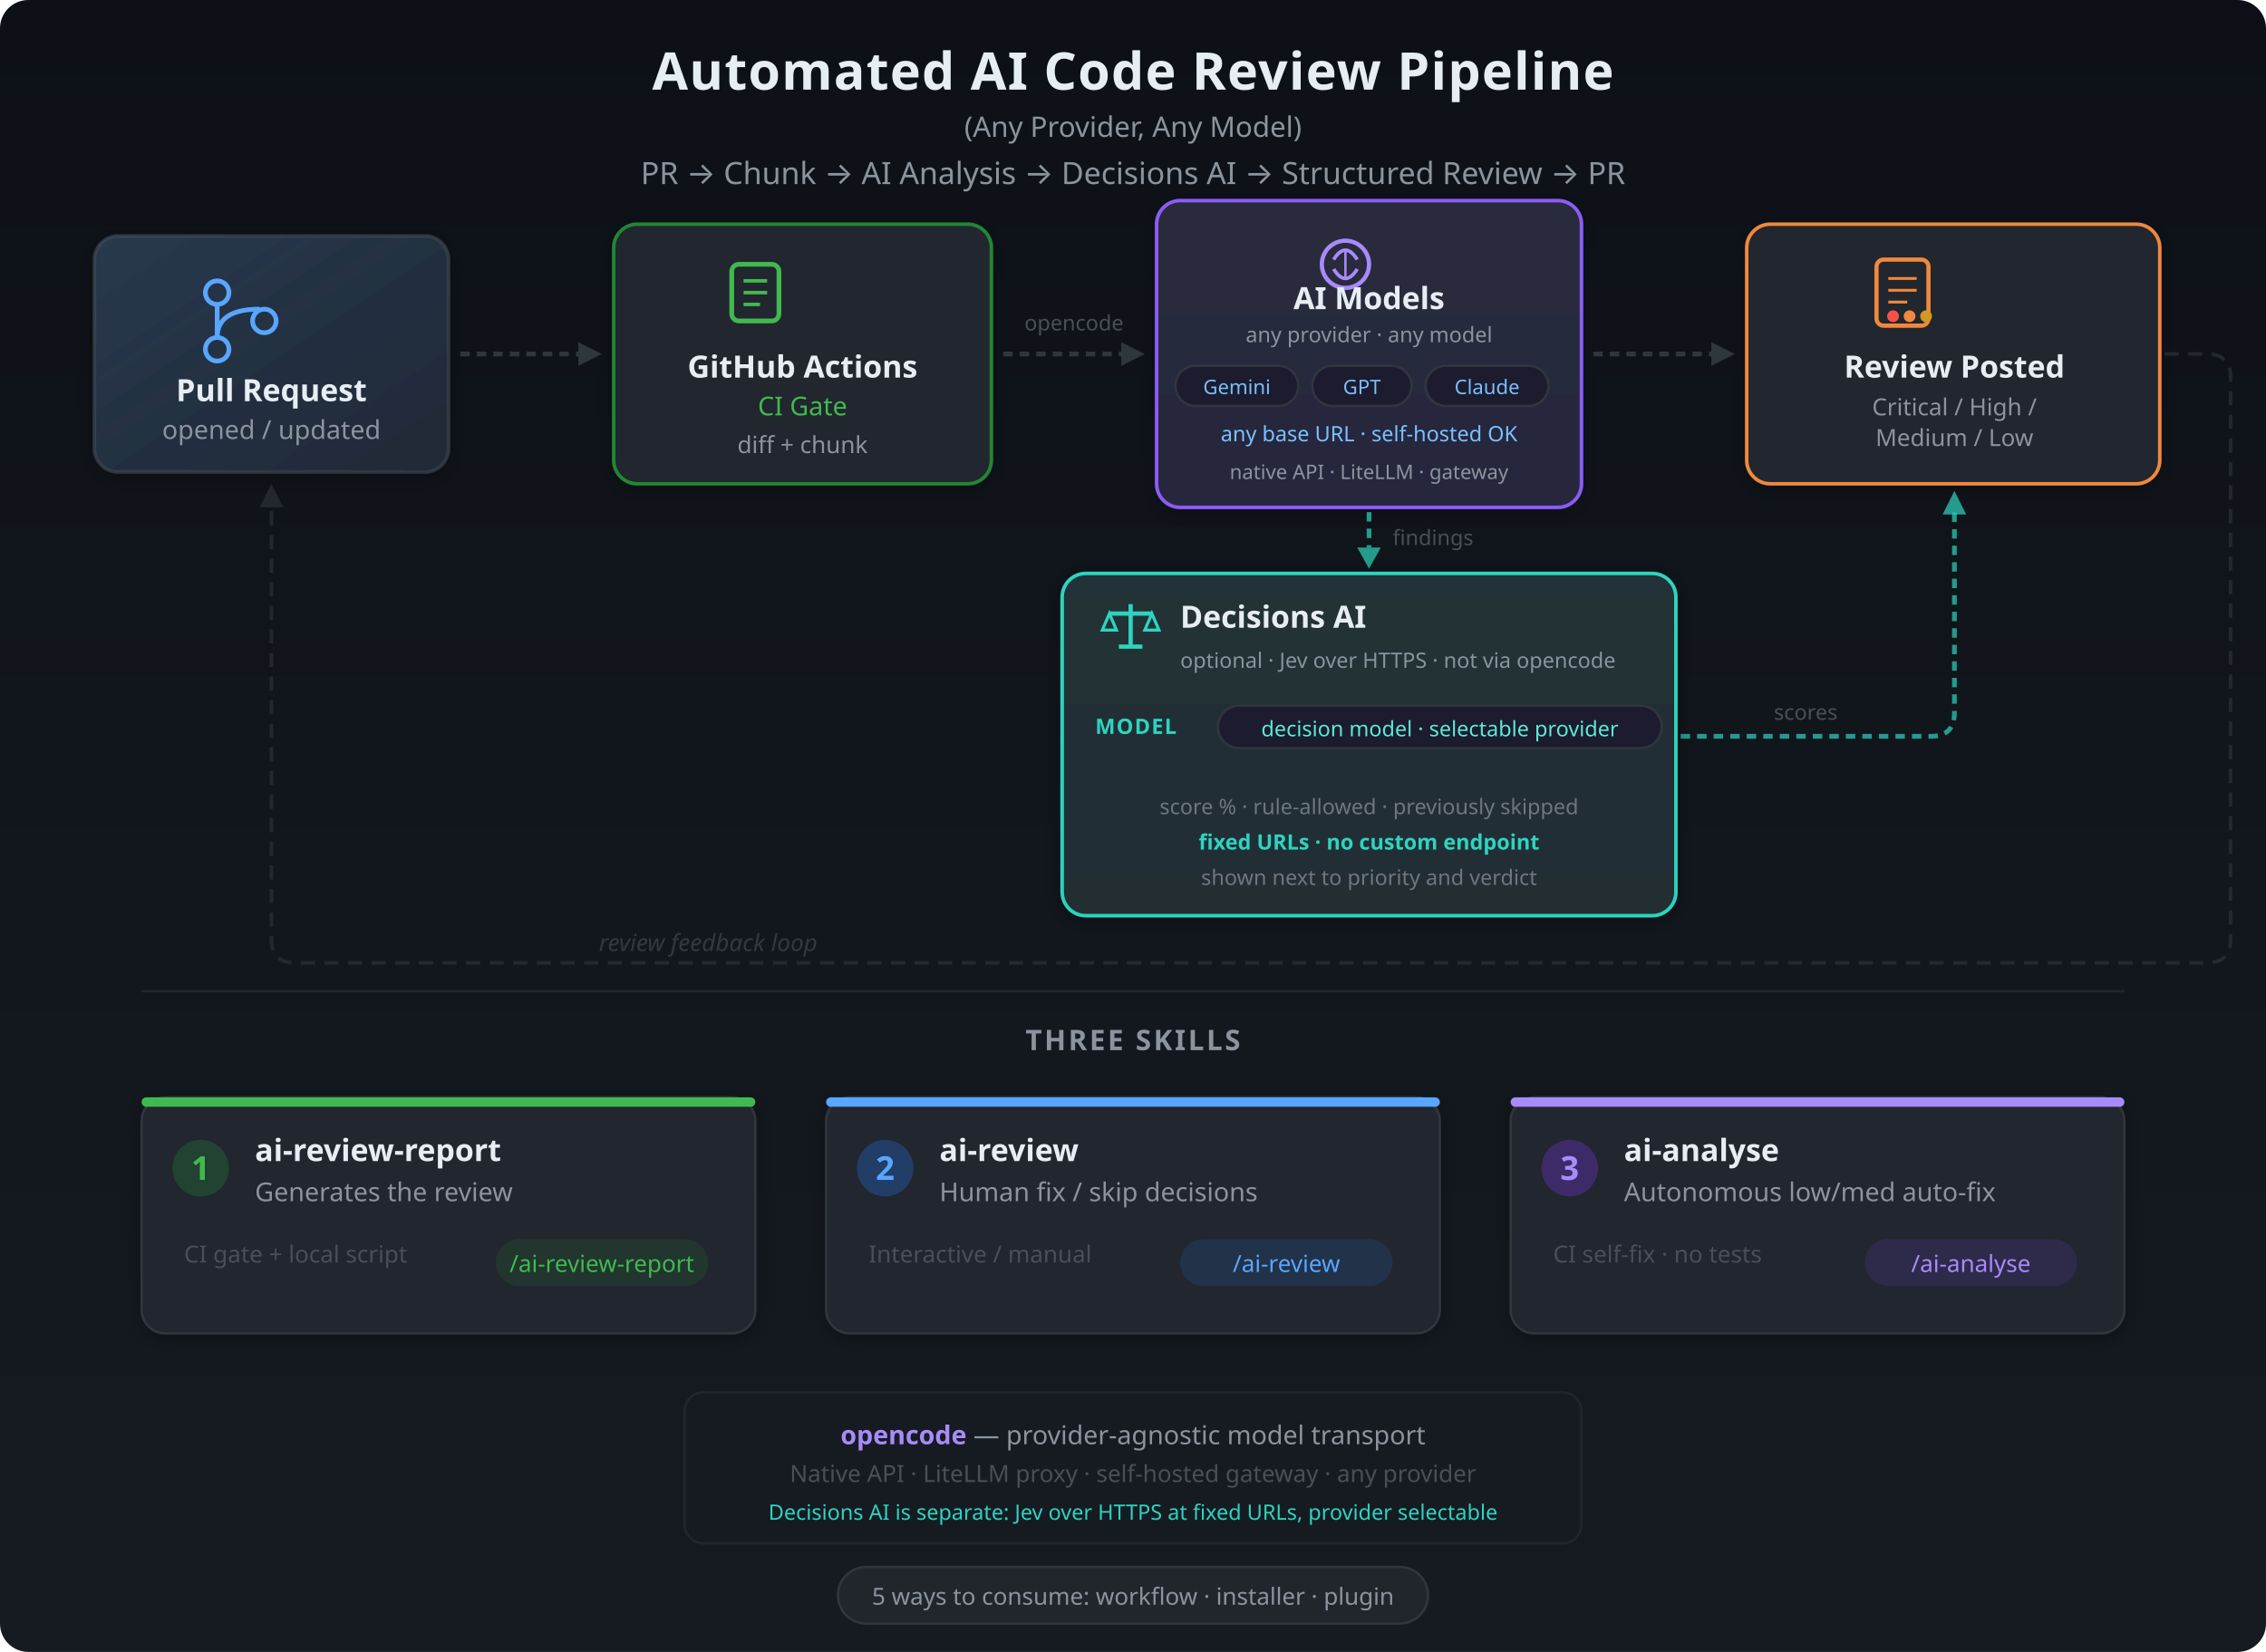
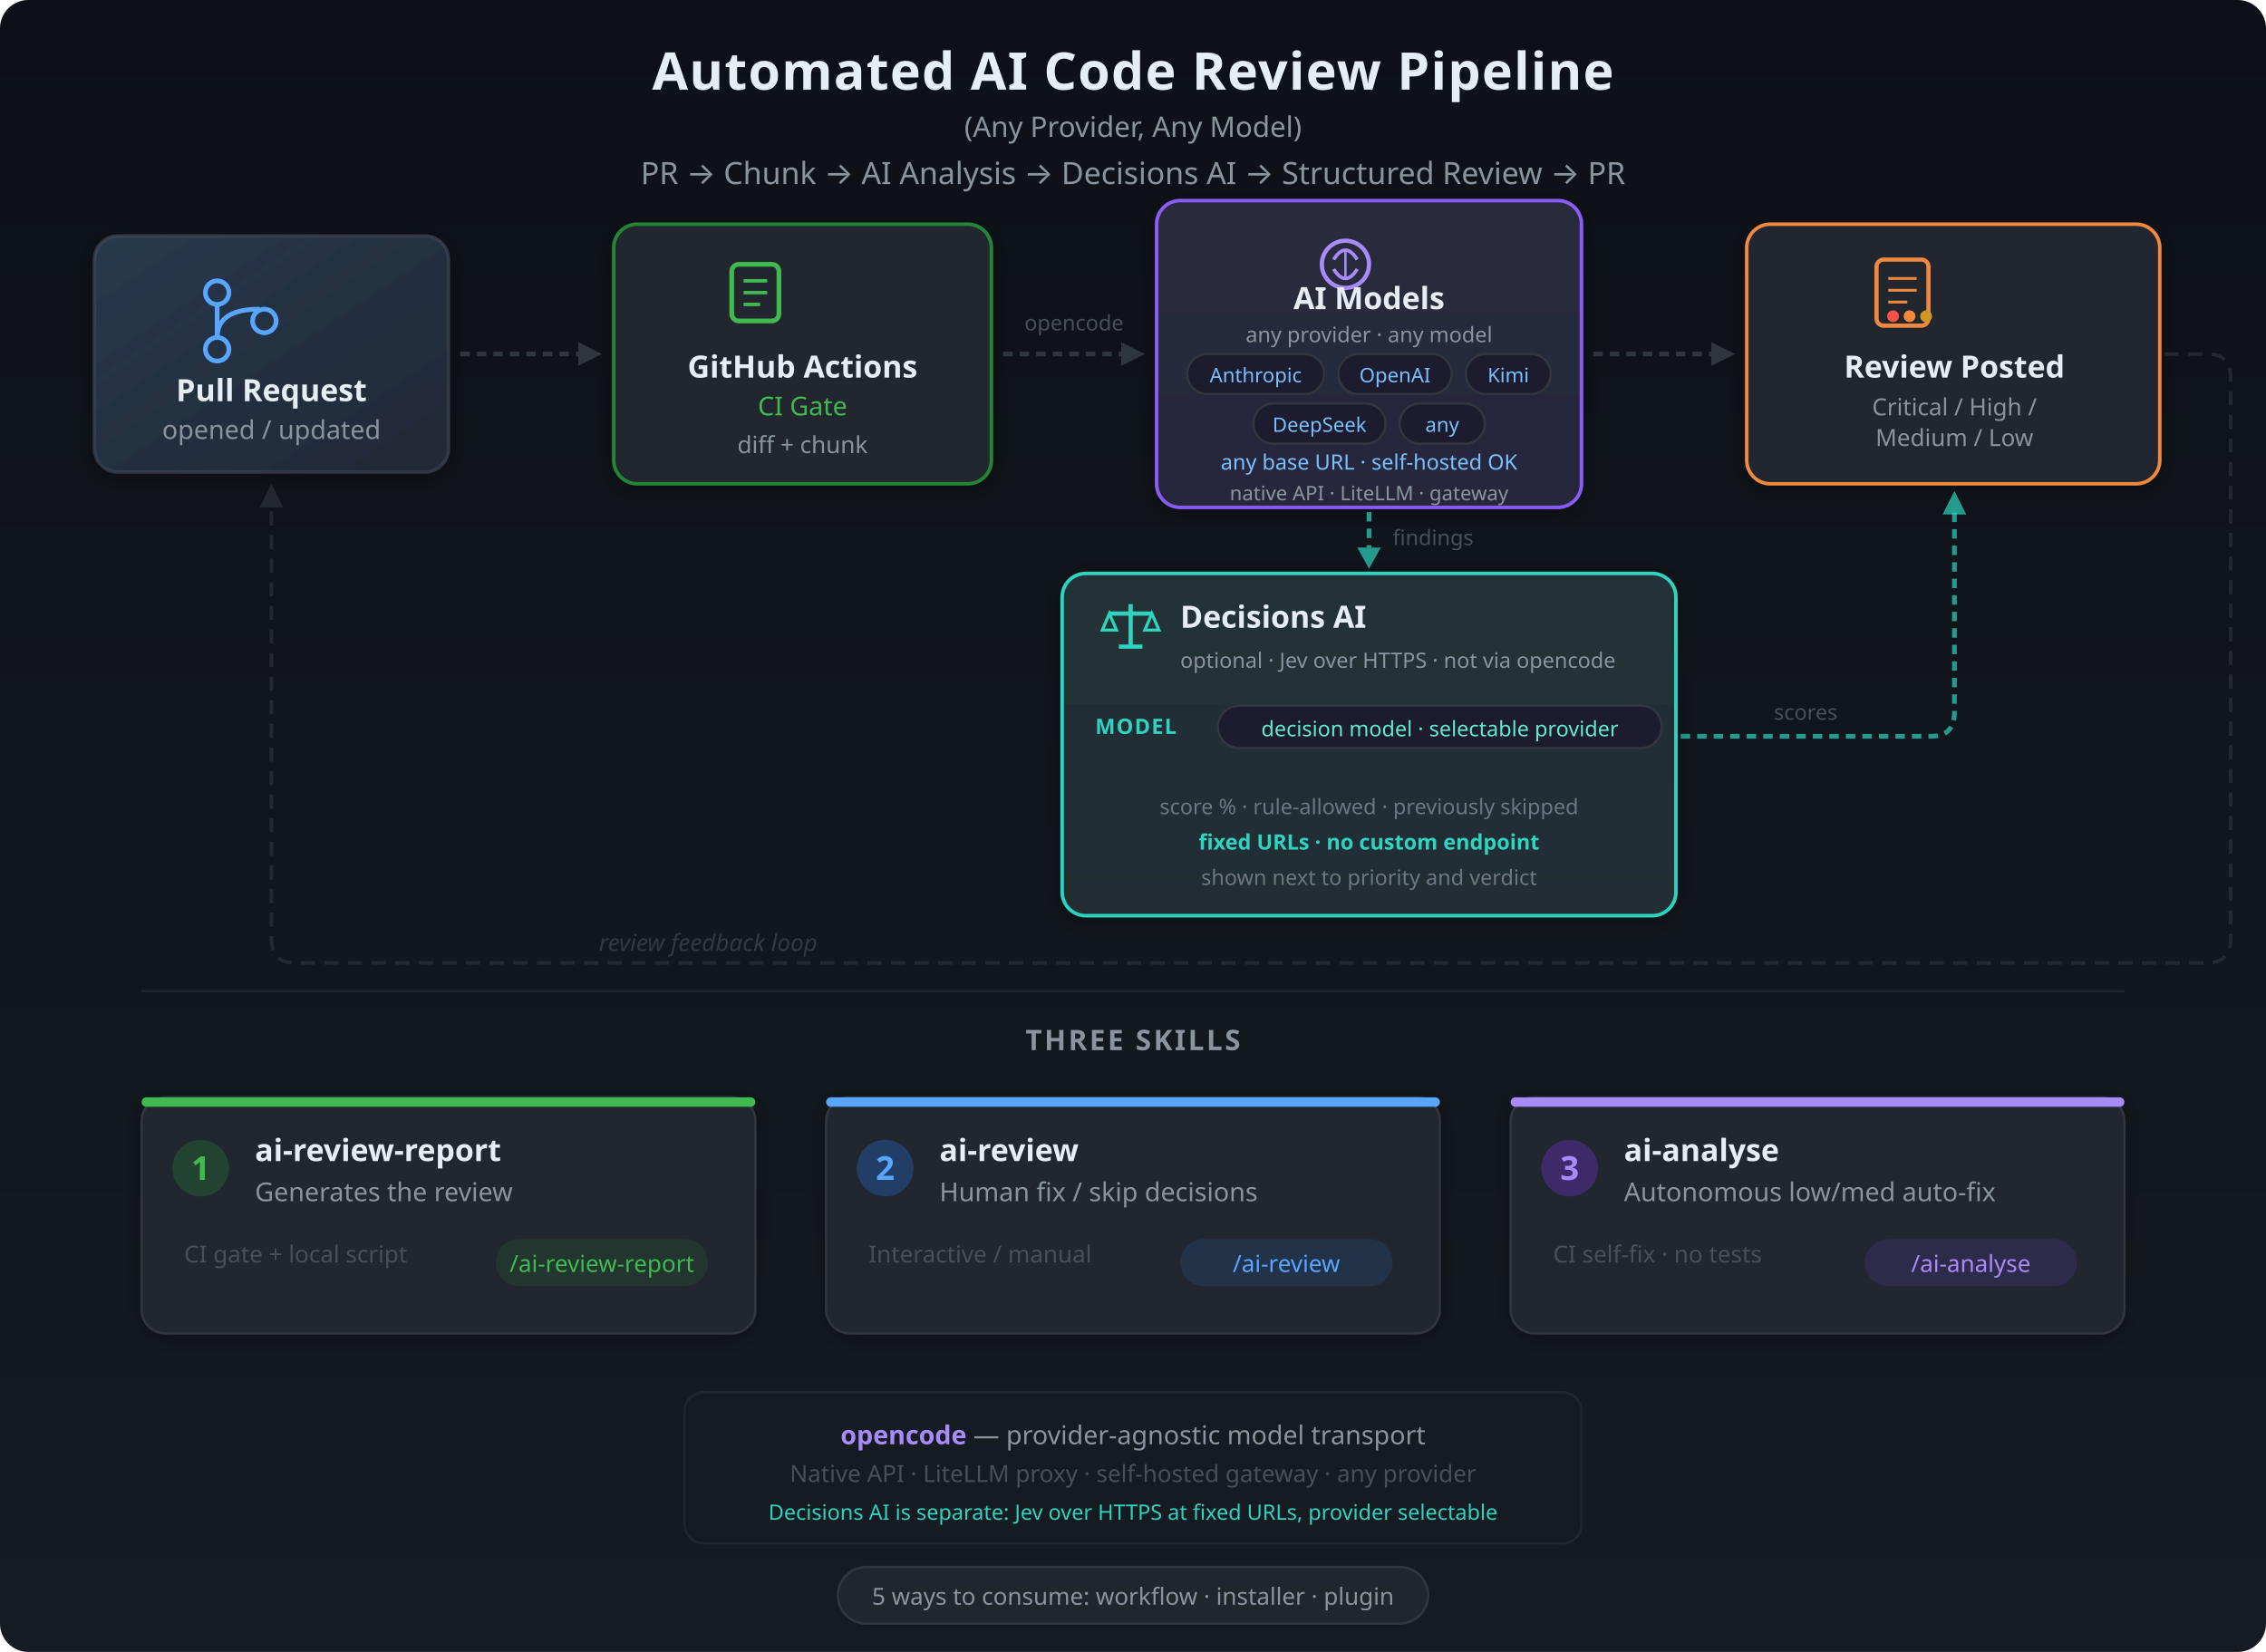
<svg xmlns="http://www.w3.org/2000/svg" viewBox="0 0 960 700" font-family="'Segoe UI', system-ui, -apple-system, sans-serif">
  <defs>
    <linearGradient id="bg" x1="0" y1="0" x2="0" y2="1">
      <stop offset="0%" stop-color="#0d1117" />
      <stop offset="100%" stop-color="#161b22" />
    </linearGradient>
    <linearGradient id="glow-blue" x1="0" y1="0" x2="1" y2="1">
      <stop offset="0%" stop-color="#58a6ff" stop-opacity="0.15" />
      <stop offset="100%" stop-color="#1f6feb" stop-opacity="0.05" />
    </linearGradient>
    <linearGradient id="gate-grad" x1="0" y1="0" x2="0" y2="1">
      <stop offset="0%" stop-color="#238636" />
      <stop offset="100%" stop-color="#1a7f37" />
    </linearGradient>
    <linearGradient id="ai-grad" x1="0" y1="0" x2="0" y2="1">
      <stop offset="0%" stop-color="#8b5cf6" />
      <stop offset="100%" stop-color="#7c3aed" />
    </linearGradient>
    <linearGradient id="decisions-grad" x1="0" y1="0" x2="0" y2="1">
      <stop offset="0%" stop-color="#2dd4bf" />
      <stop offset="100%" stop-color="#0d9488" />
    </linearGradient>
    <linearGradient id="review-grad" x1="0" y1="0" x2="0" y2="1">
      <stop offset="0%" stop-color="#f0883e" />
      <stop offset="100%" stop-color="#d29922" />
    </linearGradient>
    <filter id="shadow" x="-5%" y="-5%" width="110%" height="120%">
      <feDropShadow dx="0" dy="2" stdDeviation="4" flood-color="#000" flood-opacity="0.3" />
    </filter>
    <filter id="glow">
      <feGaussianBlur stdDeviation="3" result="blur" />
      <feMerge>
        <feMergeNode in="blur" />
        <feMergeNode in="SourceGraphic" />
      </feMerge>
    </filter>
  </defs>
  <rect width="960" height="700" fill="url(#bg)" rx="12" />
  <text x="480" y="38" text-anchor="middle" fill="#e6edf3" font-size="22" font-weight="700" letter-spacing="0.5">Automated AI Code Review Pipeline</text>
  <text x="480" y="58" text-anchor="middle" fill="#8b949e" font-size="12">(Any Provider, Any Model)</text>
  <text x="480" y="78" text-anchor="middle" fill="#8b949e" font-size="13">PR  →  Chunk  →  AI Analysis  →  Decisions AI  →  Structured Review  →  PR</text>
  <g filter="url(#shadow)">
    <rect x="40" y="100" width="150" height="100" rx="10" fill="#21262d" stroke="#30363d" stroke-width="1.5" />
    <rect x="40" y="100" width="150" height="100" rx="10" fill="url(#glow-blue)" />
    <g transform="translate(82, 118)">
      <circle cx="10" cy="6" r="5" fill="none" stroke="#58a6ff" stroke-width="2" />
      <circle cx="10" cy="30" r="5" fill="none" stroke="#58a6ff" stroke-width="2" />
      <circle cx="30" cy="18" r="5" fill="none" stroke="#58a6ff" stroke-width="2" />
      <line x1="10" y1="11" x2="10" y2="25" stroke="#58a6ff" stroke-width="2" />
      <path d="M28 13 Q10 13 10 25" fill="none" stroke="#58a6ff" stroke-width="2" />
    </g>
    <text x="115" y="170" text-anchor="middle" fill="#e6edf3" font-size="13" font-weight="600">Pull Request</text>
    <text x="115" y="186" text-anchor="middle" fill="#8b949e" font-size="11">opened / updated</text>
  </g>
  <g>
    <line x1="195" y1="150" x2="245" y2="150" stroke="#30363d" stroke-width="2" stroke-dasharray="4,3" />
    <polygon points="245,145 255,150 245,155" fill="#30363d" />
  </g>
  <g filter="url(#shadow)">
    <rect x="260" y="95" width="160" height="110" rx="10" fill="#21262d" stroke="#238636" stroke-width="1.5" />
    <g transform="translate(310, 112)">
      <rect x="0" y="0" width="20" height="24" rx="3" fill="none" stroke="#3fb950" stroke-width="2" />
      <line x1="5" y1="7" x2="15" y2="7" stroke="#3fb950" stroke-width="1.5" />
      <line x1="5" y1="12" x2="15" y2="12" stroke="#3fb950" stroke-width="1.5" />
      <line x1="5" y1="17" x2="12" y2="17" stroke="#3fb950" stroke-width="1.5" />
    </g>
    <text x="340" y="160" text-anchor="middle" fill="#e6edf3" font-size="13" font-weight="600">GitHub Actions</text>
    <text x="340" y="176" text-anchor="middle" fill="#3fb950" font-size="11" font-weight="500">CI Gate</text>
    <text x="340" y="192" text-anchor="middle" fill="#8b949e" font-size="10">diff + chunk</text>
  </g>
  <g>
    <line x1="425" y1="150" x2="475" y2="150" stroke="#30363d" stroke-width="2" stroke-dasharray="4,3" />
    <polygon points="475,145 485,150 475,155" fill="#30363d" />
    <text x="455" y="140" text-anchor="middle" fill="#484f58" font-size="9">opencode</text>
  </g>
  <g filter="url(#shadow)">
    <rect x="490" y="85" width="180" height="130" rx="10" fill="#21262d" stroke="#8b5cf6" stroke-width="1.5" />
    <rect x="490" y="85" width="180" height="130" rx="10" fill="url(#ai-grad)" opacity="0.08" />
    <g transform="translate(555, 100)">
      <circle cx="15" cy="12" r="10" fill="none" stroke="#a78bfa" stroke-width="1.8" />
      <path d="M10 10 Q15 2 20 10" fill="none" stroke="#a78bfa" stroke-width="1.5" />
      <path d="M10 14 Q15 22 20 14" fill="none" stroke="#a78bfa" stroke-width="1.5" />
      <line x1="15" y1="6" x2="15" y2="18" stroke="#a78bfa" stroke-width="1" />
    </g>
    <text x="580" y="131" text-anchor="middle" fill="#e6edf3" font-size="13" font-weight="600">AI Models</text>
    <text x="580" y="145" text-anchor="middle" fill="#8b949e" font-size="9">any provider · any model</text>
-     <g transform="translate(498, 155)">
-       <rect x="0" y="0" width="52" height="17" rx="8.5" fill="#1a1a2e" stroke="#30363d" stroke-width="1" />
-       <text x="26" y="12" text-anchor="middle" fill="#79c0ff" font-size="8.5">Gemini</text>
-       <rect x="58" y="0" width="42" height="17" rx="8.5" fill="#1a1a2e" stroke="#30363d" stroke-width="1" />
-       <text x="79" y="12" text-anchor="middle" fill="#79c0ff" font-size="8.5">GPT</text>
-       <rect x="106" y="0" width="52" height="17" rx="8.5" fill="#1a1a2e" stroke="#30363d" stroke-width="1" />
-       <text x="132" y="12" text-anchor="middle" fill="#79c0ff" font-size="8.5">Claude</text>
-     </g>
-     <text x="580" y="187" text-anchor="middle" fill="#79c0ff" font-size="9">any base URL · self-hosted OK</text>
-     <text x="580" y="203" text-anchor="middle" fill="#8b949e" font-size="8.5">native API · LiteLLM · gateway</text>
+     <g transform="translate(503, 150)">
+       <rect x="0" y="0" width="58" height="17" rx="8.5" fill="#1a1a2e" stroke="#30363d" stroke-width="1" />
+       <text x="29" y="12" text-anchor="middle" fill="#79c0ff" font-size="8.5">Anthropic</text>
+       <rect x="64" y="0" width="48" height="17" rx="8.5" fill="#1a1a2e" stroke="#30363d" stroke-width="1" />
+       <text x="88" y="12" text-anchor="middle" fill="#79c0ff" font-size="8.5">OpenAI</text>
+       <rect x="118" y="0" width="36" height="17" rx="8.5" fill="#1a1a2e" stroke="#30363d" stroke-width="1" />
+       <text x="136" y="12" text-anchor="middle" fill="#79c0ff" font-size="8.5">Kimi</text>
+     </g>
+     <g transform="translate(531, 171)">
+       <rect x="0" y="0" width="56" height="17" rx="8.5" fill="#1a1a2e" stroke="#30363d" stroke-width="1" />
+       <text x="28" y="12" text-anchor="middle" fill="#79c0ff" font-size="8.5">DeepSeek</text>
+       <rect x="62" y="0" width="36" height="17" rx="8.5" fill="#1a1a2e" stroke="#30363d" stroke-width="1" />
+       <text x="80" y="12" text-anchor="middle" fill="#79c0ff" font-size="8.5">any</text>
+     </g>
+     <text x="580" y="199" text-anchor="middle" fill="#79c0ff" font-size="9">any base URL · self-hosted OK</text>
+     <text x="580" y="212" text-anchor="middle" fill="#8b949e" font-size="8.5">native API · LiteLLM · gateway</text>
  </g>
  <g>
    <line x1="675" y1="150" x2="725" y2="150" stroke="#30363d" stroke-width="2" stroke-dasharray="4,3" />
    <polygon points="725,145 735,150 725,155" fill="#30363d" />
  </g>
  <g filter="url(#shadow)">
    <rect x="740" y="95" width="175" height="110" rx="10" fill="#21262d" stroke="#f0883e" stroke-width="1.5" />
    <g transform="translate(795, 110)">
      <rect x="0" y="0" width="22" height="28" rx="3" fill="none" stroke="#f0883e" stroke-width="1.8" />
      <line x1="5" y1="8" x2="17" y2="8" stroke="#f0883e" stroke-width="1.2" />
      <line x1="5" y1="13" x2="17" y2="13" stroke="#f0883e" stroke-width="1.2" />
      <line x1="5" y1="18" x2="13" y2="18" stroke="#f0883e" stroke-width="1.2" />
      <circle cx="7" cy="24" r="2.5" fill="#f85149" />
      <circle cx="14" cy="24" r="2.5" fill="#f0883e" />
      <circle cx="21" cy="24" r="2.5" fill="#d29922" />
    </g>
    <text x="828" y="160" text-anchor="middle" fill="#e6edf3" font-size="13" font-weight="600">Review Posted</text>
    <text x="828" y="176" text-anchor="middle" fill="#8b949e" font-size="10">Critical / High /</text>
    <text x="828" y="189" text-anchor="middle" fill="#8b949e" font-size="10">Medium / Low</text>
  </g>
  <g>
    <line x1="580" y1="217" x2="580" y2="232" stroke="#2dd4bf" stroke-width="2" stroke-dasharray="4,3" opacity="0.7" />
    <polygon points="575,232 580,241 585,232" fill="#2dd4bf" opacity="0.7" />
    <text x="590" y="231" fill="#484f58" font-size="9">findings</text>
  </g>
  <g>
    <path d="M712 312 L818 312 Q828 312 828 302 L828 216" fill="none" stroke="#2dd4bf" stroke-width="2" stroke-dasharray="4,3" opacity="0.7" />
    <polygon points="823,218 828,208 833,218" fill="#2dd4bf" opacity="0.7" />
    <text x="765" y="305" text-anchor="middle" fill="#484f58" font-size="9">scores</text>
  </g>
  <g filter="url(#shadow)">
    <rect x="450" y="243" width="260" height="145" rx="10" fill="#21262d" stroke="#2dd4bf" stroke-width="1.5" />
    <rect x="450" y="243" width="260" height="145" rx="10" fill="url(#decisions-grad)" opacity="0.07" />
    <g transform="translate(468, 254)">
      <line x1="11" y1="2" x2="11" y2="20" stroke="#2dd4bf" stroke-width="1.8" />
      <line x1="2" y1="6" x2="20" y2="6" stroke="#2dd4bf" stroke-width="1.8" />
      <path d="M2 6 L-1 13 L5 13 Z" fill="none" stroke="#2dd4bf" stroke-width="1.3" />
      <path d="M20 6 L17 13 L23 13 Z" fill="none" stroke="#2dd4bf" stroke-width="1.3" />
      <line x1="6" y1="20" x2="16" y2="20" stroke="#2dd4bf" stroke-width="1.8" />
    </g>
    <text x="500" y="266" fill="#e6edf3" font-size="13" font-weight="600">Decisions AI</text>
    <text x="500" y="283" fill="#8b949e" font-size="9">optional · Jev over HTTPS · not via opencode</text>
    <text x="464" y="311" fill="#2dd4bf" font-size="9" font-weight="600" letter-spacing="0.5">MODEL</text>
    <rect x="516" y="299" width="188" height="18" rx="9" fill="#1a1a2e" stroke="#30363d" stroke-width="1" />
    <text x="610" y="312" text-anchor="middle" fill="#5eead4" font-size="9">decision model · selectable provider</text>
    <text x="580" y="345" text-anchor="middle" fill="#6e7681" font-size="9">score % · rule-allowed · previously skipped</text>
    <text x="580" y="360" text-anchor="middle" fill="#2dd4bf" font-size="9" font-weight="600">fixed URLs · no custom endpoint</text>
    <text x="580" y="375" text-anchor="middle" fill="#6e7681" font-size="9">shown next to priority and verdict</text>
  </g>
  <g opacity="0.6">
    <path d="M917 150 L935 150 Q945 150 945 160 L945 398 Q945 408 935 408 L125 408 Q115 408 115 398 L115 212" fill="none" stroke="#30363d" stroke-width="1.5" stroke-dasharray="6,4" />
    <polygon points="110,215 115,205 120,215" fill="#30363d" />
    <text x="300" y="403" text-anchor="middle" fill="#484f58" font-size="10" font-style="italic">review feedback loop</text>
  </g>
  <g transform="translate(0, 170)">
    <line x1="60" y1="250" x2="900" y2="250" stroke="#21262d" stroke-width="1" />
    <text x="480" y="275" text-anchor="middle" fill="#8b949e" font-size="12" font-weight="600" letter-spacing="1">THREE SKILLS</text>
    <g filter="url(#shadow)">
      <rect x="60" y="295" width="260" height="100" rx="10" fill="#21262d" stroke="#30363d" stroke-width="1" />
      <rect x="60" y="295" width="260" height="4" rx="2" fill="#3fb950" />
      <circle cx="85" cy="325" r="12" fill="#238636" opacity="0.3" />
      <text x="85" y="330" text-anchor="middle" fill="#3fb950" font-size="14" font-weight="700">1</text>
      <text x="108" y="322" fill="#e6edf3" font-size="13" font-weight="600">ai-review-report</text>
      <text x="108" y="339" fill="#8b949e" font-size="11">Generates the review</text>
      <text x="78" y="365" fill="#484f58" font-size="10">CI gate + local script</text>
      <rect x="210" y="355" width="90" height="20" rx="10" fill="#238636" opacity="0.15" />
      <text x="255" y="369" text-anchor="middle" fill="#3fb950" font-size="10" font-weight="500">/ai-review-report</text>
    </g>
    <g filter="url(#shadow)">
      <rect x="350" y="295" width="260" height="100" rx="10" fill="#21262d" stroke="#30363d" stroke-width="1" />
      <rect x="350" y="295" width="260" height="4" rx="2" fill="#58a6ff" />
      <circle cx="375" cy="325" r="12" fill="#1f6feb" opacity="0.3" />
      <text x="375" y="330" text-anchor="middle" fill="#58a6ff" font-size="14" font-weight="700">2</text>
      <text x="398" y="322" fill="#e6edf3" font-size="13" font-weight="600">ai-review</text>
      <text x="398" y="339" fill="#8b949e" font-size="11">Human fix / skip decisions</text>
      <text x="368" y="365" fill="#484f58" font-size="10">Interactive / manual</text>
      <rect x="500" y="355" width="90" height="20" rx="10" fill="#1f6feb" opacity="0.15" />
      <text x="545" y="369" text-anchor="middle" fill="#58a6ff" font-size="10" font-weight="500">/ai-review</text>
    </g>
    <g filter="url(#shadow)">
      <rect x="640" y="295" width="260" height="100" rx="10" fill="#21262d" stroke="#30363d" stroke-width="1" />
      <rect x="640" y="295" width="260" height="4" rx="2" fill="#a78bfa" />
      <circle cx="665" cy="325" r="12" fill="#7c3aed" opacity="0.3" />
      <text x="665" y="330" text-anchor="middle" fill="#a78bfa" font-size="14" font-weight="700">3</text>
      <text x="688" y="322" fill="#e6edf3" font-size="13" font-weight="600">ai-analyse</text>
      <text x="688" y="339" fill="#8b949e" font-size="11">Autonomous low/med auto-fix</text>
      <text x="658" y="365" fill="#484f58" font-size="10">CI self-fix · no tests</text>
      <rect x="790" y="355" width="90" height="20" rx="10" fill="#7c3aed" opacity="0.15" />
      <text x="835" y="369" text-anchor="middle" fill="#a78bfa" font-size="10" font-weight="500">/ai-analyse</text>
    </g>
    <g>
      <rect x="290" y="420" width="380" height="64" rx="8" fill="#161b22" stroke="#21262d" stroke-width="1" />
      <text x="480" y="442" text-anchor="middle" fill="#8b949e" font-size="11">
        <tspan fill="#a78bfa" font-weight="600">opencode</tspan> — provider-agnostic model transport
    </text>
      <text x="480" y="458" text-anchor="middle" fill="#484f58" font-size="10">Native API  ·  LiteLLM proxy  ·  self-hosted gateway  ·  any provider</text>
      <text x="480" y="474" text-anchor="middle" fill="#2dd4bf" font-size="9">Decisions AI is separate: Jev over HTTPS at fixed URLs, provider selectable</text>
    </g>
    <g transform="translate(355, 494)">
      <rect x="0" y="0" width="250" height="24" rx="12" fill="#21262d" stroke="#30363d" stroke-width="1" />
      <text x="125" y="16" text-anchor="middle" fill="#8b949e" font-size="10">5 ways to consume: workflow · installer · plugin</text>
    </g>
  </g>
</svg>
